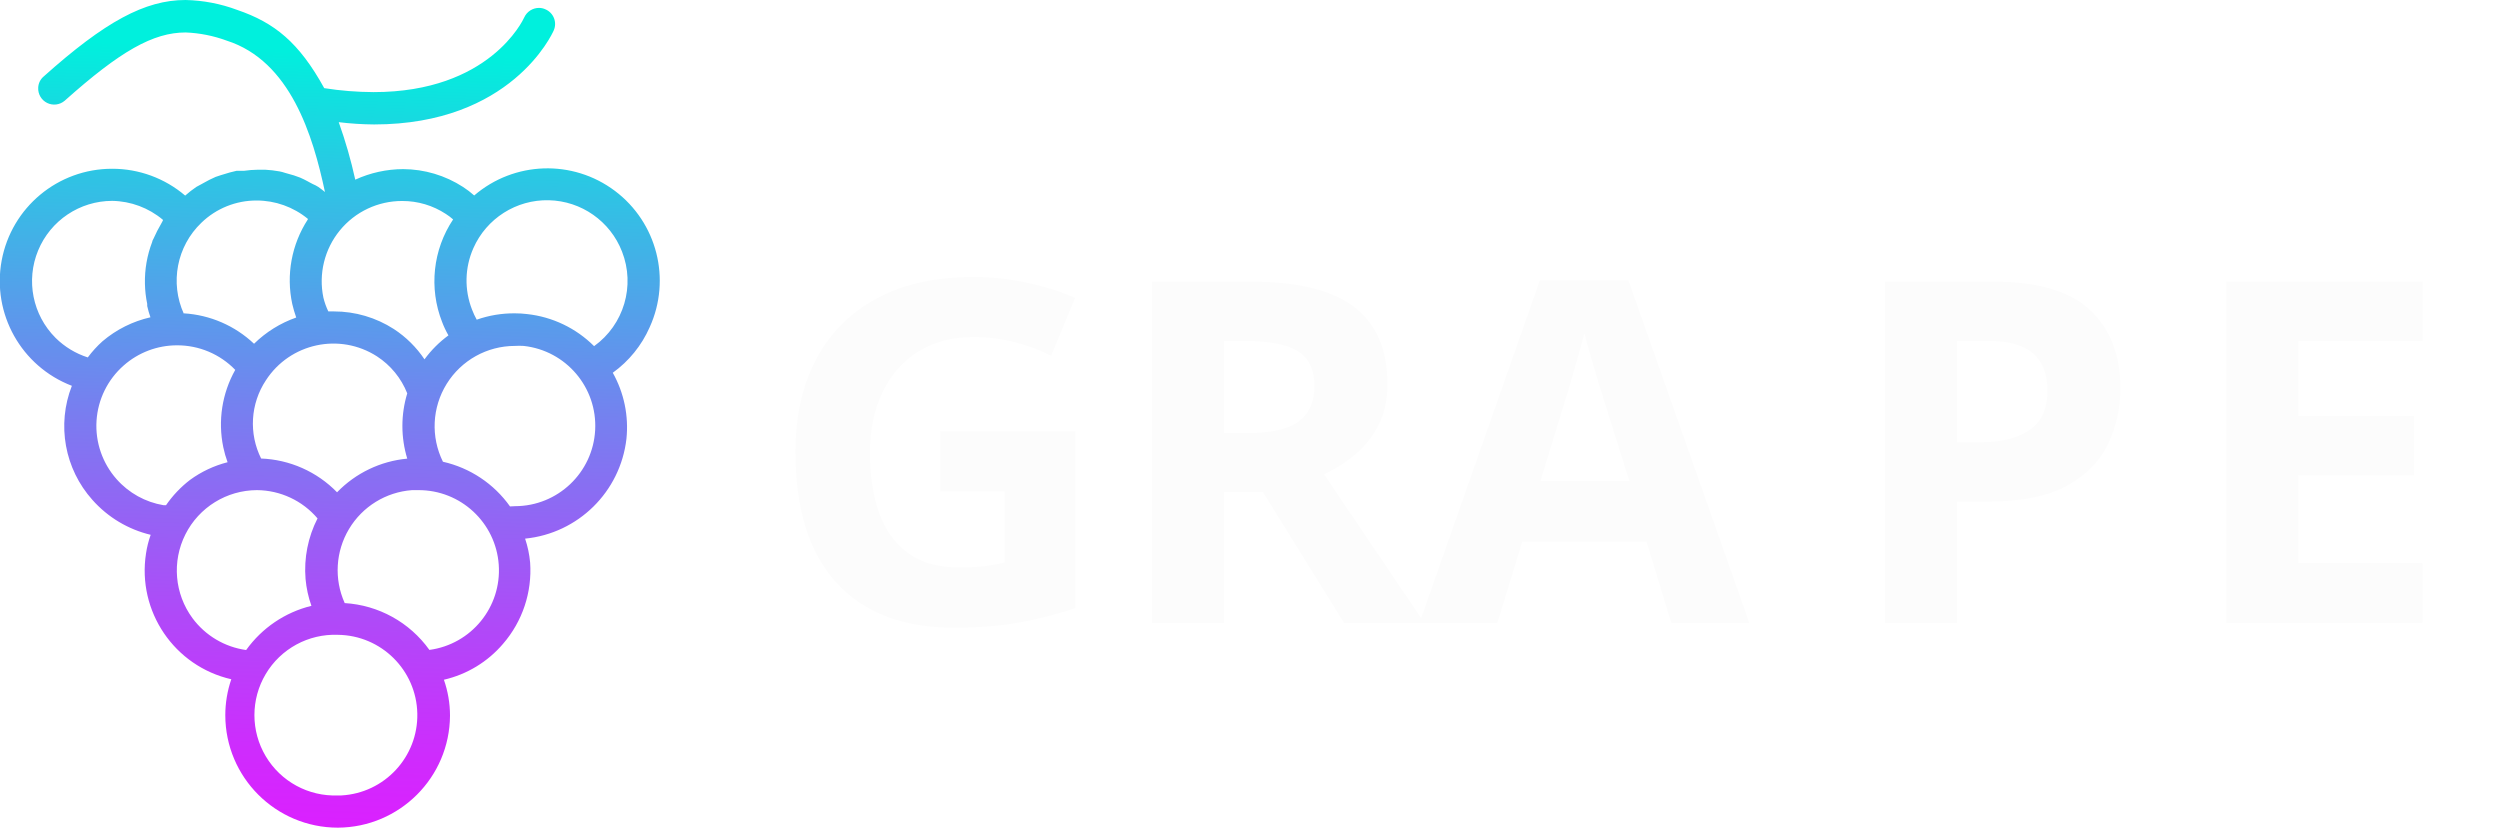
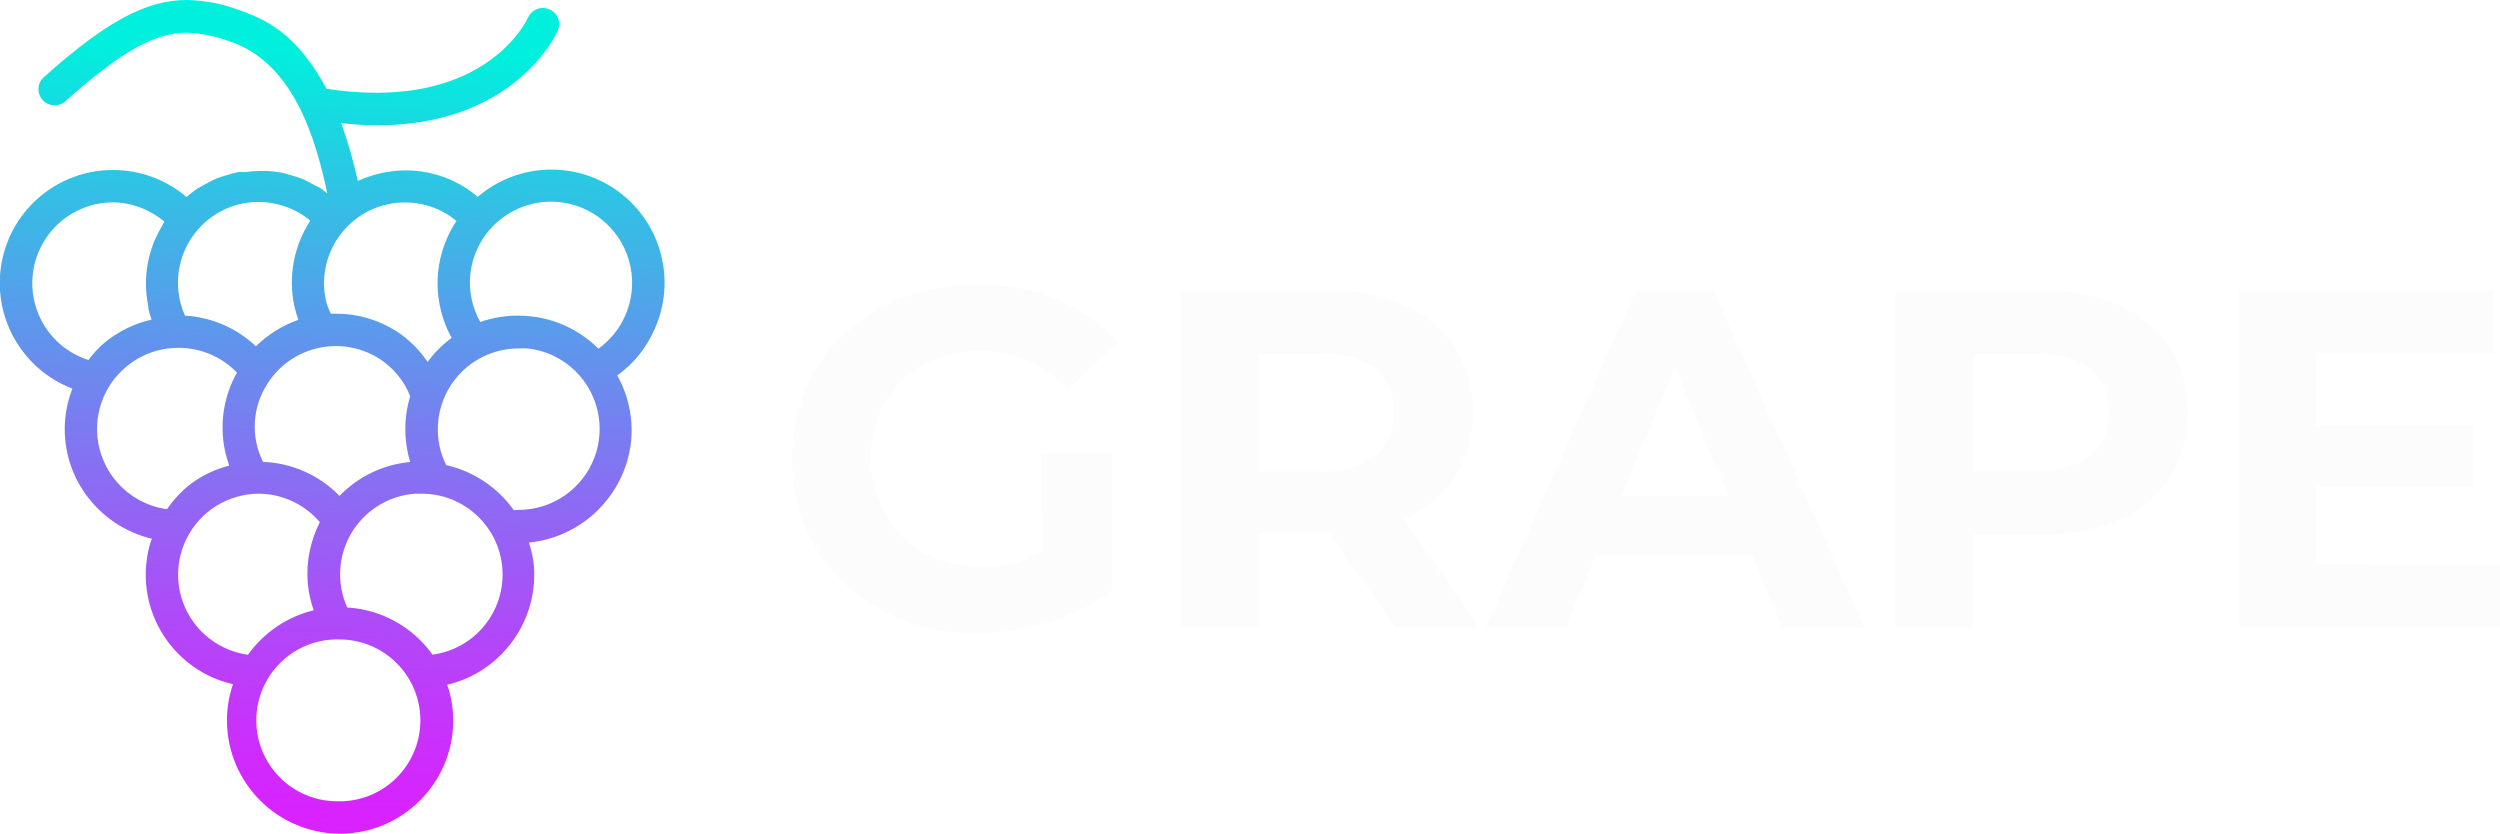
- <svg xmlns="http://www.w3.org/2000/svg" viewBox="0 0 208.72 69.1">
+ <svg xmlns="http://www.w3.org/2000/svg" viewBox="0 0 207.21 69.1">
  <defs>
-     <style>.cls-1{fill:url(#Unbenannter_Verlauf_7);}.cls-2{font-size:39.89px;fill:#fcfcfc;font-family:Montserrat-Bold, Montserrat;font-weight:700;letter-spacing:-0.01em;}.cls-3{letter-spacing:-0.02em;}.cls-4{letter-spacing:-0.01em;}</style>
+     <style>.cls-1{fill:url(#Unbenannter_Verlauf_7);}.cls-2{fill:#fcfcfc;}</style>
    <linearGradient id="Unbenannter_Verlauf_7" x1="28.2" y1="4.19" x2="25.93" y2="69.54" gradientUnits="userSpaceOnUse">
      <stop offset="0" stop-color="#00f0dd" />
      <stop offset="0.17" stop-color="#2ec4e4" />
      <stop offset="0.47" stop-color="#787ef0" />
      <stop offset="0.72" stop-color="#ae4bf8" />
      <stop offset="0.9" stop-color="#cf2bfd" />
      <stop offset="1" stop-color="#dc1fff" />
    </linearGradient>
  </defs>
  <g id="Ebene_2" data-name="Ebene 2">
    <g id="Ebene_1-2" data-name="Ebene 1">
      <path class="cls-1" d="M28.21,69.1a9.4,9.4,0,0,1-9.4-9.39,9.29,9.29,0,0,1,.5-3,9.31,9.31,0,0,1-7.12-10.5,8.27,8.27,0,0,1,.39-1.56,9.42,9.42,0,0,1-4.86-2.91A9.23,9.23,0,0,1,6,32.21,9.37,9.37,0,0,1,9.36,14.09a9.37,9.37,0,0,1,6.1,2.24,9,9,0,0,1,.94-.73l.39-.21.18-.1A10.19,10.19,0,0,1,18,14.77l.45-.15.2-.06a11.24,11.24,0,0,1,1.1-.3l.43,0,.19,0a8.77,8.77,0,0,1,1.15-.09c.17,0,.3,0,.44,0l.19,0a9.43,9.43,0,0,1,1.19.14,3.31,3.31,0,0,1,.45.12l.21.06a8.34,8.34,0,0,1,1.06.34c.22.09.42.2.63.31l.2.11.23.12a2.88,2.88,0,0,1,.46.24c.24.17.4.3.55.42-1-4.71-2.88-10.94-8.21-12.64a11.19,11.19,0,0,0-3.42-.68c-2.71,0-5.45,1.55-10.1,5.7A1.34,1.34,0,0,1,3.19,7.32a1.28,1.28,0,0,1,.44-.92C8.78,1.79,12.11,0,15.49,0a13.13,13.13,0,0,1,4.32.83c3.1,1.06,5.15,2.7,7.26,6.53a27.28,27.28,0,0,0,4.12.33h0c9.67,0,12.47-6,12.58-6.24A1.35,1.35,0,0,1,45,.66a1.25,1.25,0,0,1,.54.12,1.33,1.33,0,0,1,.69,1.76c-.14.32-3.58,7.85-15,7.85a26,26,0,0,1-2.95-.19A39.45,39.45,0,0,1,29.66,15a9.66,9.66,0,0,1,4-.88,9.25,9.25,0,0,1,5,1.49,7.29,7.29,0,0,1,.93.71,9.38,9.38,0,0,1,14.65,11,9.28,9.28,0,0,1-3.08,3.8,9.31,9.31,0,0,1,1.14,5.52,9.46,9.46,0,0,1-8.46,8.33,8.78,8.78,0,0,1,.42,2A9.36,9.36,0,0,1,42,53.75a9.21,9.21,0,0,1-4.94,3,9.08,9.08,0,0,1,.51,3A9.41,9.41,0,0,1,28.21,69.1Zm0-16.1a6.71,6.71,0,1,0,0,13.41h.28A6.71,6.71,0,0,0,28.21,53ZM21.45,40.92a6.71,6.71,0,0,0-5.38,10.69,6.73,6.73,0,0,0,4.48,2.66A9.48,9.48,0,0,1,26,50.58a9.14,9.14,0,0,1-.49-2.24,9.42,9.42,0,0,1,1-5.06A6.7,6.7,0,0,0,21.45,40.92Zm7.32,9.43a9.39,9.39,0,0,1,7.08,3.91,6.7,6.7,0,0,0-.93-13.34l-.52,0a6.7,6.7,0,0,0-5.63,9.41ZM43,42.26a6.71,6.71,0,0,0,.72-13.38,6.12,6.12,0,0,0-.74,0,6.7,6.7,0,0,0-6,9.67,9.4,9.4,0,0,1,5.6,3.73ZM14.77,28.83a6.72,6.72,0,0,0-4.44,1.68A6.71,6.71,0,0,0,9.73,40a6.7,6.7,0,0,0,3.93,2.18l.2,0a9.33,9.33,0,0,1,2-2.11A9.16,9.16,0,0,1,19,38.59a9.07,9.07,0,0,1-.36-1.26,9.31,9.31,0,0,1,1-6.45A6.73,6.73,0,0,0,14.77,28.83Zm7,9.45a9.35,9.35,0,0,1,6.37,2.82A9.36,9.36,0,0,1,34,38.29a9.37,9.37,0,0,1,0-5.45,6.57,6.57,0,0,0-2.53-3.09,6.72,6.72,0,0,0-9.27,2,6.54,6.54,0,0,0-.39,6.55ZM27.88,26a9.22,9.22,0,0,1,5,1.47A9,9,0,0,1,35.44,30a9.2,9.2,0,0,1,2-2,7.59,7.59,0,0,1-.53-1.12,9.3,9.3,0,0,1,.92-8.56,4.64,4.64,0,0,0-.61-.46,6.6,6.6,0,0,0-3.63-1.08A6.7,6.7,0,0,0,27,24.85,5.9,5.9,0,0,0,27.41,26ZM9.37,16.77A6.7,6.7,0,0,0,4.64,28.21a6.74,6.74,0,0,0,2.69,1.63,9,9,0,0,1,1.23-1.35,9.39,9.39,0,0,1,4-2,8.3,8.3,0,0,1-.27-.94l0-.18a9,9,0,0,1-.19-1.68,9.18,9.18,0,0,1,.61-3.5c0-.09.07-.18.11-.27a11.93,11.93,0,0,1,.64-1.25,2.41,2.41,0,0,1,.14-.26l0-.06A6.74,6.74,0,0,0,9.37,16.77ZM43,26.16a8.22,8.22,0,0,1,1,.06A9.36,9.36,0,0,1,49.6,28.9,6.71,6.71,0,0,0,51.93,21a6.72,6.72,0,0,0-12.41-.28,6.66,6.66,0,0,0-.11,5.13,6.4,6.4,0,0,0,.39.84A9.31,9.31,0,0,1,43,26.16Zm-27.65,0a9.35,9.35,0,0,1,5.86,2.54,9.5,9.5,0,0,1,3.52-2.19,11.31,11.31,0,0,1-.33-1.13,9.34,9.34,0,0,1,1.3-7.06l0-.05a6.73,6.73,0,0,0-4.28-1.53,6.6,6.6,0,0,0-4.61,1.86A6.69,6.69,0,0,0,15.35,26.2Z" />
-       <text class="cls-2" transform="translate(64.1 52)">GRA<tspan class="cls-3" x="89.68" y="0">P</tspan>
-         <tspan class="cls-4" x="118.17" y="0">E</tspan>
-       </text>
+       <path class="cls-2" d="M86.28,37.59h5.91V48.92a16.72,16.72,0,0,1-5.27,2.64,20.45,20.45,0,0,1-6,.91,16.27,16.27,0,0,1-7.82-1.85,13.86,13.86,0,0,1-5.45-5.15,14.21,14.21,0,0,1-2-7.44,14.27,14.27,0,0,1,2-7.44,13.75,13.75,0,0,1,5.49-5.14A16.6,16.6,0,0,1,81,23.59a17.14,17.14,0,0,1,6.66,1.24,13.14,13.14,0,0,1,5,3.59l-4.15,3.83a9.6,9.6,0,0,0-7.22-3.15,9.91,9.91,0,0,0-4.75,1.11,8.09,8.09,0,0,0-3.23,3.15A9.32,9.32,0,0,0,72.2,38a9.23,9.23,0,0,0,1.16,4.63,8.15,8.15,0,0,0,3.21,3.17A9.5,9.5,0,0,0,81.26,47a10.4,10.4,0,0,0,5-1.2Z" />
+       <path class="cls-2" d="M115.65,52l-5.39-7.78h-5.94V52H97.85V24.07h12.09a15.46,15.46,0,0,1,6.45,1.24,9.48,9.48,0,0,1,4.2,3.51,9.6,9.6,0,0,1,1.48,5.38A9.11,9.11,0,0,1,116.33,43l6.26,9ZM114,30.59a6.78,6.78,0,0,0-4.43-1.25h-5.26v9.73h5.26A6.73,6.73,0,0,0,114,37.79a4.43,4.43,0,0,0,1.52-3.59A4.43,4.43,0,0,0,114,30.59Z" />
+       <path class="cls-2" d="M145.25,46h-13l-2.47,6h-6.62l12.44-27.93H142L154.5,52h-6.78Zm-2-4.91-4.42-10.69L134.36,41.1Z" />
+       <path class="cls-2" d="M175.63,25.31a9.56,9.56,0,0,1,4.21,3.51,9.68,9.68,0,0,1,1.47,5.38,9.74,9.74,0,0,1-1.47,5.37,9.43,9.43,0,0,1-4.21,3.51,15.74,15.74,0,0,1-6.44,1.22h-5.63V52H157.1V24.07h12.09A15.42,15.42,0,0,1,175.63,25.31Zm-2.37,12.46a4.35,4.35,0,0,0,1.51-3.57,4.42,4.42,0,0,0-1.51-3.61,6.8,6.8,0,0,0-4.43-1.25h-5.27V39h5.27A6.8,6.8,0,0,0,173.26,37.77Z" />
+       <path class="cls-2" d="M207.21,46.81V52H185.58V24.07h21.11v5.19H192v6.06h13v5H192v6.46Z" />
    </g>
  </g>
</svg>
